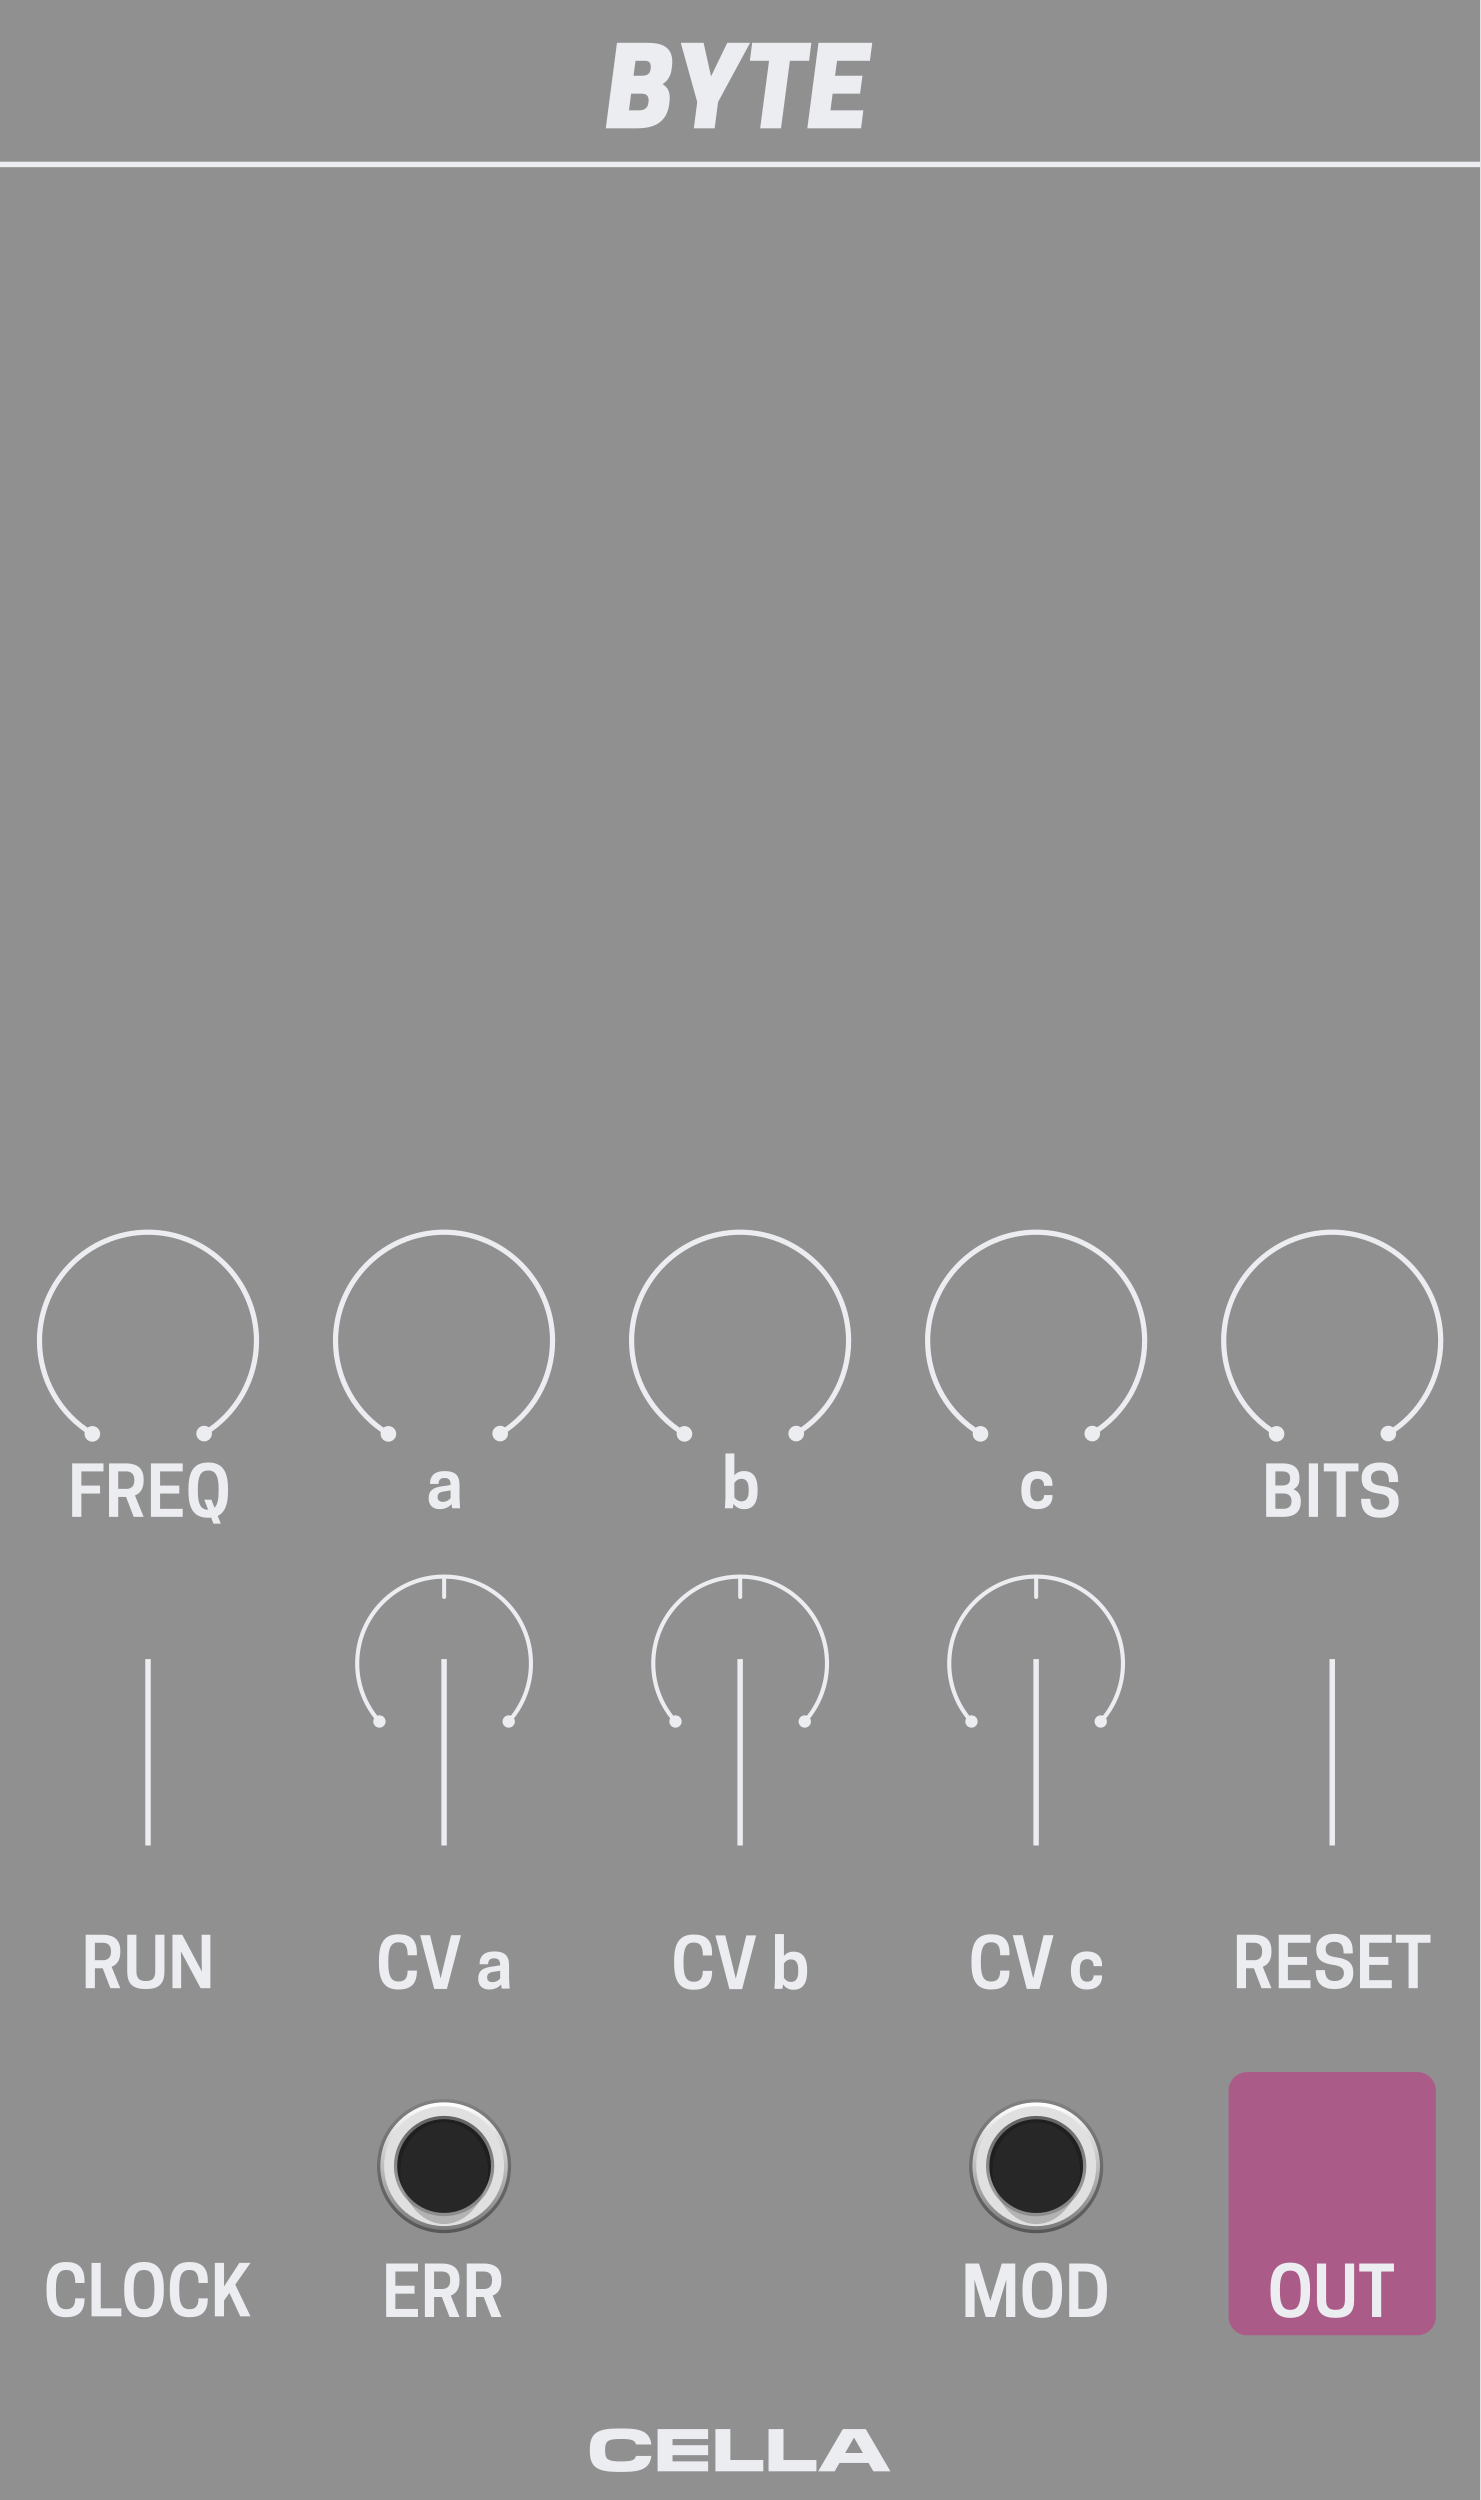
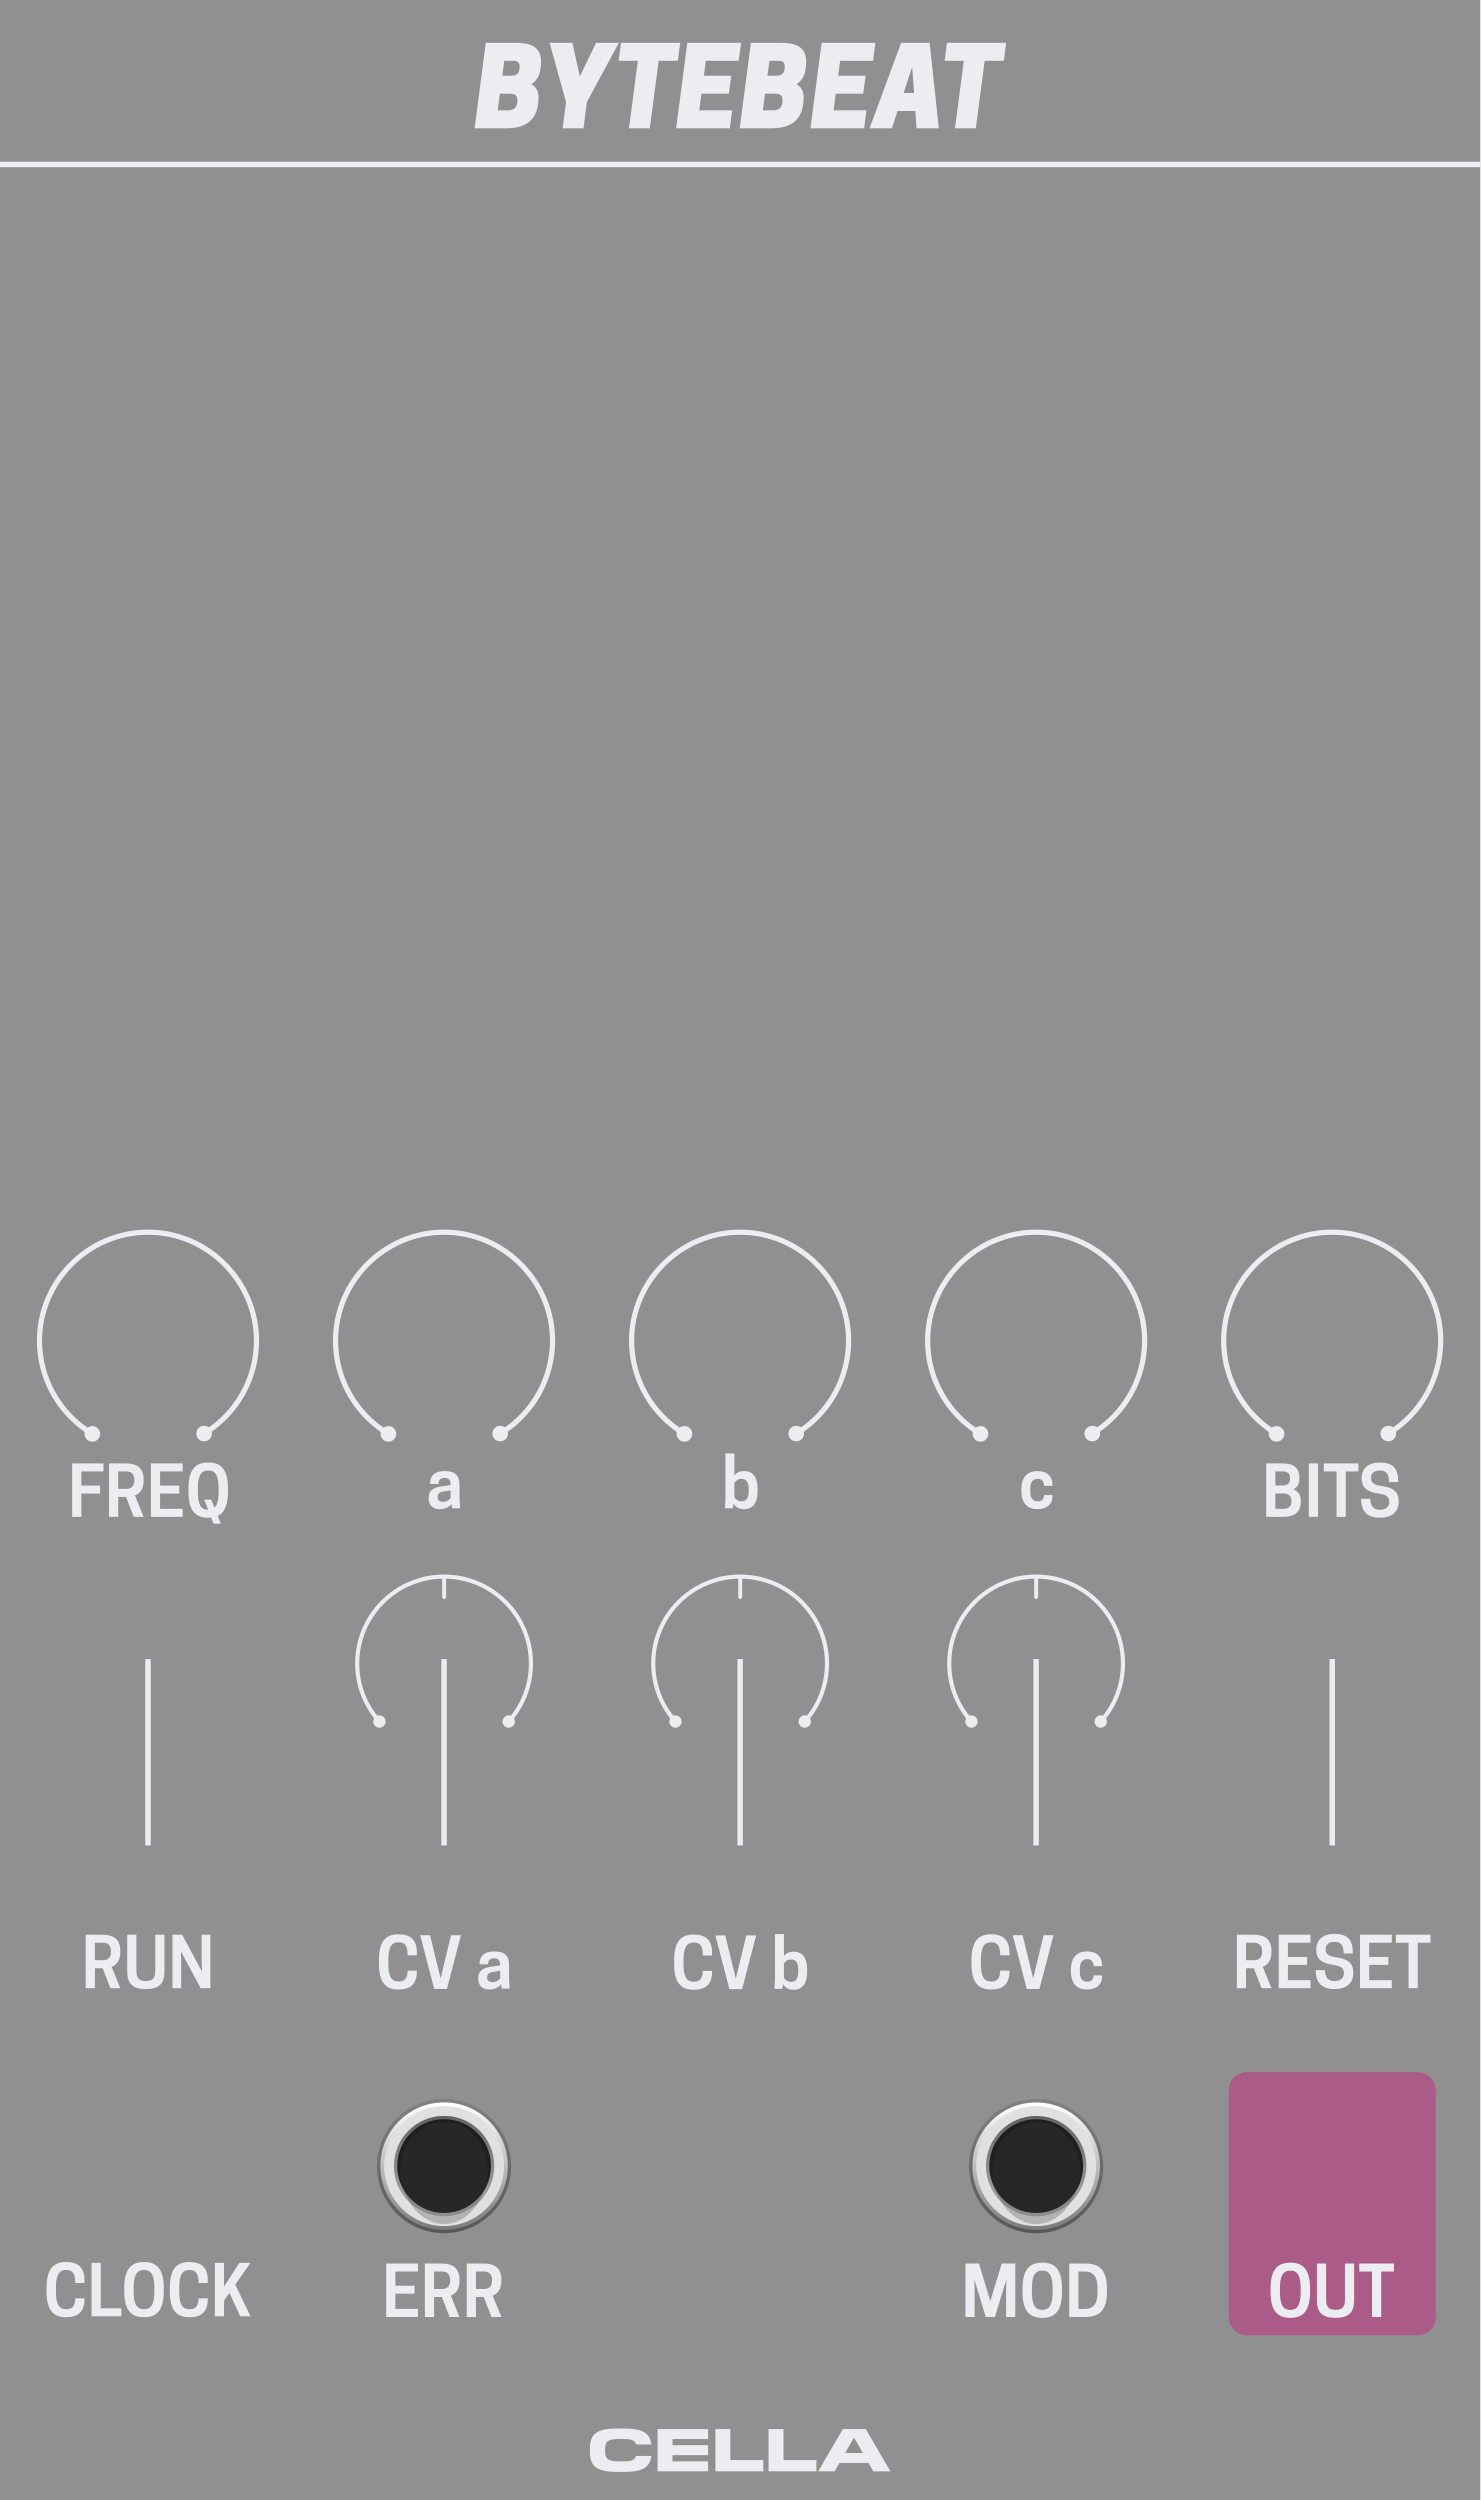
<svg xmlns="http://www.w3.org/2000/svg" width="100%" height="100%" viewBox="0 0 225 380" version="1.1" xml:space="preserve" style="fill-rule:evenodd;clip-rule:evenodd;stroke-linejoin:round;stroke-miterlimit:1.5;">
  <g id="Layer1">
    <rect x="-0" y="0" width="225" height="380" style="fill:#909090;" />
    <path d="M218.25,317.759C218.25,316.214 216.995,314.959 215.45,314.959L189.55,314.959C188.005,314.959 186.75,316.214 186.75,317.759L186.75,352.159C186.75,353.705 188.005,354.959 189.55,354.959L215.45,354.959C216.995,354.959 218.25,353.705 218.25,352.159L218.25,317.759Z" style="fill:#ab5b87;" />
    <path d="M0,25L225,25" style="fill:none;stroke:#ecedf1;stroke-width:0.83px;" />
    <path d="M196.13,352.314C198.161,352.314 199.13,351.137 199.13,348.324L199.13,347.908C199.13,345.095 198.161,343.918 196.13,343.918C194.089,343.918 193.12,345.095 193.12,347.908L193.12,348.324C193.12,351.137 194.089,352.314 196.13,352.314ZM196.078,351.095C194.943,351.095 194.547,350.158 194.547,348.324L194.547,347.908C194.547,346.074 194.943,345.137 196.078,345.137L196.172,345.137C197.307,345.137 197.703,346.074 197.703,347.908L197.703,348.324C197.703,350.158 197.307,351.095 196.172,351.095L196.078,351.095Z" style="fill:#ecedf1;fill-rule:nonzero;" />
    <path d="M203.005,352.314C205.057,352.314 205.828,351.449 205.828,349.626L205.828,344.054L204.432,344.054L204.432,349.574C204.432,350.647 204.047,351.095 203.005,351.095C201.953,351.095 201.568,350.647 201.568,349.574L201.568,344.054L200.172,344.054L200.172,349.626C200.172,351.449 200.943,352.314 203.005,352.314Z" style="fill:#ecedf1;fill-rule:nonzero;" />
    <path d="M209.943,345.272L211.88,345.272L211.88,344.054L206.609,344.054L206.609,345.272L208.547,345.272L208.547,352.179L209.943,352.179L209.943,345.272Z" style="fill:#ecedf1;fill-rule:nonzero;" />
    <path d="M58.698,344.054L58.698,352.179L63.531,352.179L63.531,350.96L60.094,350.96L60.094,348.637L63.01,348.637L63.01,347.429L60.094,347.429L60.094,345.272L63.531,345.272L63.531,344.054L58.698,344.054Z" style="fill:#ecedf1;fill-rule:nonzero;" />
    <path d="M65.979,349.147L67.167,349.147L68.333,352.179L69.844,352.179L68.521,348.929C69.26,348.637 69.844,348.001 69.844,346.699L69.844,346.491C69.844,344.429 68.396,344.054 67.125,344.054L64.583,344.054L64.583,352.179L65.979,352.179L65.979,349.147ZM65.979,347.929L65.979,345.272L67.177,345.272C67.719,345.272 68.427,345.47 68.427,346.543L68.427,346.658C68.427,347.731 67.719,347.929 67.177,347.929L65.979,347.929Z" style="fill:#ecedf1;fill-rule:nonzero;" />
    <path d="M72.344,349.147L73.531,349.147L74.698,352.179L76.208,352.179L74.885,348.929C75.625,348.637 76.208,348.001 76.208,346.699L76.208,346.491C76.208,344.429 74.76,344.054 73.49,344.054L70.948,344.054L70.948,352.179L72.344,352.179L72.344,349.147ZM72.344,347.929L72.344,345.272L73.542,345.272C74.083,345.272 74.792,345.47 74.792,346.543L74.792,346.658C74.792,347.731 74.083,347.929 73.542,347.929L72.344,347.929Z" style="fill:#ecedf1;fill-rule:nonzero;" />
    <path d="M152.969,346.481L152.927,348.158L152.927,352.179L154.323,352.179L154.323,344.054L152.271,344.054L150.531,349.762L148.802,344.054L146.75,344.054L146.75,352.179L148.146,352.179L148.146,348.158L148.104,346.481L149.833,352.179L151.229,352.179L152.969,346.481Z" style="fill:#ecedf1;fill-rule:nonzero;" />
    <path d="M158.427,352.314C160.458,352.314 161.427,351.137 161.427,348.324L161.427,347.908C161.427,345.095 160.458,343.918 158.427,343.918C156.385,343.918 155.417,345.095 155.417,347.908L155.417,348.324C155.417,351.137 156.385,352.314 158.427,352.314ZM158.375,351.095C157.24,351.095 156.844,350.158 156.844,348.324L156.844,347.908C156.844,346.074 157.24,345.137 158.375,345.137L158.469,345.137C159.604,345.137 160,346.074 160,347.908L160,348.324C160,350.158 159.604,351.095 158.469,351.095L158.375,351.095Z" style="fill:#ecedf1;fill-rule:nonzero;" />
    <path d="M168.25,348.324L168.25,347.908C168.25,345.095 167.198,344.054 164.917,344.054L162.521,344.054L162.521,352.179L164.917,352.179C167.198,352.179 168.25,351.137 168.25,348.324ZM163.917,350.96L163.917,345.272L164.833,345.272C166.281,345.272 166.823,346.074 166.823,347.908L166.823,348.324C166.823,350.158 166.281,350.96 164.833,350.96L163.917,350.96Z" style="fill:#ecedf1;fill-rule:nonzero;" />
    <path d="M68.732,229.258L69.93,229.258L69.846,227.696L69.846,225.696C69.846,224.404 69.326,223.602 67.607,223.602C65.846,223.602 65.367,224.54 65.367,225.467L65.367,225.56L66.659,225.56C66.659,225.081 66.826,224.654 67.576,224.654C68.273,224.654 68.492,224.998 68.492,225.696L68.492,225.717L67.086,225.935C66.013,226.092 65.159,226.467 65.159,227.665L65.159,227.769C65.159,228.654 65.659,229.394 66.826,229.394C67.648,229.394 68.242,229.071 68.628,228.623L68.732,229.258ZM67.294,228.279C66.742,228.279 66.513,227.946 66.513,227.602L66.513,227.519C66.513,227.092 66.763,226.821 67.336,226.727L68.492,226.54L68.492,227.706C68.315,227.946 67.93,228.279 67.294,228.279Z" style="fill:#ecedf1;fill-rule:nonzero;" />
    <path d="M111.622,220.925L110.268,220.925L110.268,227.696L110.185,229.258L111.383,229.258L111.497,228.571C111.799,229.04 112.299,229.394 113.091,229.394C114.602,229.394 115.154,228.238 115.154,226.665L115.154,226.331C115.154,224.748 114.602,223.602 113.091,223.602C112.404,223.602 111.935,223.873 111.622,224.248L111.622,220.925ZM111.622,225.415C111.789,225.154 112.133,224.779 112.706,224.779C113.477,224.779 113.799,225.363 113.799,226.331L113.799,226.665C113.799,227.633 113.477,228.206 112.706,228.206C112.133,228.206 111.789,227.842 111.622,227.581L111.622,225.415Z" style="fill:#ecedf1;fill-rule:nonzero;" />
    <path d="M156.602,226.665L156.602,226.331C156.602,225.373 156.924,224.779 157.716,224.779C158.383,224.779 158.695,225.196 158.695,225.842L159.977,225.842L159.977,225.613C159.977,224.498 159.247,223.602 157.685,223.602C155.987,223.602 155.247,224.748 155.247,226.331L155.247,226.665C155.247,228.238 155.987,229.394 157.685,229.394C159.247,229.394 159.977,228.519 159.977,227.467L159.977,227.248L158.695,227.248C158.695,227.79 158.404,228.206 157.716,228.206C156.924,228.206 156.602,227.613 156.602,226.665Z" style="fill:#ecedf1;fill-rule:nonzero;" />
    <path d="M59.023,298.417L59.023,298.001C59.023,296.167 59.398,295.23 60.555,295.23L60.648,295.23C61.638,295.23 61.961,295.907 61.961,297.198L63.367,297.198L63.367,296.844C63.367,294.865 62.43,294.011 60.565,294.011C58.534,294.011 57.596,295.188 57.596,298.001L57.596,298.417C57.596,301.23 58.534,302.407 60.565,302.407C62.43,302.407 63.367,301.553 63.367,299.636L63.367,299.532L61.961,299.532C61.961,300.553 61.596,301.188 60.648,301.188L60.555,301.188C59.388,301.188 59.023,300.251 59.023,298.417Z" style="fill:#ecedf1;fill-rule:nonzero;" />
    <path d="M67.93,302.313L70.065,294.146L68.565,294.146L66.971,300.719L65.367,294.146L63.867,294.146L66.003,302.313L67.93,302.313Z" style="fill:#ecedf1;fill-rule:nonzero;" />
    <path d="M76.263,302.271L77.461,302.271L77.378,300.709L77.378,298.709C77.378,297.417 76.857,296.615 75.138,296.615C73.378,296.615 72.898,297.553 72.898,298.48L72.898,298.573L74.19,298.573C74.19,298.094 74.357,297.667 75.107,297.667C75.805,297.667 76.023,298.011 76.023,298.709L76.023,298.73L74.617,298.948C73.544,299.105 72.69,299.48 72.69,300.678L72.69,300.782C72.69,301.667 73.19,302.407 74.357,302.407C75.18,302.407 75.773,302.084 76.159,301.636L76.263,302.271ZM74.826,301.292C74.273,301.292 74.044,300.959 74.044,300.615L74.044,300.532C74.044,300.105 74.294,299.834 74.867,299.74L76.023,299.553L76.023,300.719C75.846,300.959 75.461,301.292 74.826,301.292Z" style="fill:#ecedf1;fill-rule:nonzero;" />
    <path d="M103.893,298.454L103.893,298.037C103.893,296.204 104.268,295.266 105.424,295.266L105.518,295.266C106.508,295.266 106.831,295.943 106.831,297.235L108.237,297.235L108.237,296.881C108.237,294.902 107.299,294.047 105.435,294.047C103.404,294.047 102.466,295.224 102.466,298.037L102.466,298.454C102.466,301.266 103.404,302.443 105.435,302.443C107.299,302.443 108.237,301.589 108.237,299.672L108.237,299.568L106.831,299.568C106.831,300.589 106.466,301.224 105.518,301.224L105.424,301.224C104.258,301.224 103.893,300.287 103.893,298.454Z" style="fill:#ecedf1;fill-rule:nonzero;" />
    <path d="M112.799,302.349L114.935,294.183L113.435,294.183L111.841,300.756L110.237,294.183L108.737,294.183L110.872,302.349L112.799,302.349Z" style="fill:#ecedf1;fill-rule:nonzero;" />
    <path d="M119.154,293.974L117.799,293.974L117.799,300.745L117.716,302.308L118.914,302.308L119.029,301.62C119.331,302.089 119.831,302.443 120.622,302.443C122.133,302.443 122.685,301.287 122.685,299.714L122.685,299.381C122.685,297.797 122.133,296.652 120.622,296.652C119.935,296.652 119.466,296.922 119.154,297.297L119.154,293.974ZM119.154,298.464C119.32,298.204 119.664,297.829 120.237,297.829C121.008,297.829 121.331,298.412 121.331,299.381L121.331,299.714C121.331,300.683 121.008,301.256 120.237,301.256C119.664,301.256 119.32,300.891 119.154,300.631L119.154,298.464Z" style="fill:#ecedf1;fill-rule:nonzero;" />
    <path d="M149.091,298.417L149.091,298.001C149.091,296.167 149.466,295.23 150.622,295.23L150.716,295.23C151.706,295.23 152.029,295.907 152.029,297.198L153.435,297.198L153.435,296.844C153.435,294.865 152.497,294.011 150.633,294.011C148.602,294.011 147.664,295.188 147.664,298.001L147.664,298.417C147.664,301.23 148.602,302.407 150.633,302.407C152.497,302.407 153.435,301.553 153.435,299.636L153.435,299.532L152.029,299.532C152.029,300.553 151.664,301.188 150.716,301.188L150.622,301.188C149.456,301.188 149.091,300.251 149.091,298.417Z" style="fill:#ecedf1;fill-rule:nonzero;" />
    <path d="M157.997,302.313L160.133,294.146L158.633,294.146L157.039,300.719L155.435,294.146L153.935,294.146L156.07,302.313L157.997,302.313Z" style="fill:#ecedf1;fill-rule:nonzero;" />
    <path d="M164.133,299.678L164.133,299.344C164.133,298.386 164.456,297.792 165.247,297.792C165.914,297.792 166.227,298.209 166.227,298.855L167.508,298.855L167.508,298.626C167.508,297.511 166.779,296.615 165.216,296.615C163.518,296.615 162.779,297.761 162.779,299.344L162.779,299.678C162.779,301.251 163.518,302.407 165.216,302.407C166.779,302.407 167.508,301.532 167.508,300.48L167.508,300.261L166.227,300.261C166.227,300.803 165.935,301.219 165.247,301.219C164.456,301.219 164.133,300.626 164.133,299.678Z" style="fill:#ecedf1;fill-rule:nonzero;" />
    <path d="M14.422,299.172L15.609,299.172L16.776,302.204L18.286,302.204L16.964,298.954C17.703,298.662 18.286,298.027 18.286,296.724L18.286,296.516C18.286,294.454 16.839,294.079 15.568,294.079L13.026,294.079L13.026,302.204L14.422,302.204L14.422,299.172ZM14.422,297.954L14.422,295.297L15.62,295.297C16.161,295.297 16.87,295.495 16.87,296.568L16.87,296.683C16.87,297.756 16.161,297.954 15.62,297.954L14.422,297.954Z" style="fill:#ecedf1;fill-rule:nonzero;" />
    <path d="M22.172,302.339C24.224,302.339 24.995,301.474 24.995,299.652L24.995,294.079L23.599,294.079L23.599,299.599C23.599,300.672 23.214,301.12 22.172,301.12C21.12,301.12 20.734,300.672 20.734,299.599L20.734,294.079L19.339,294.079L19.339,299.652C19.339,301.474 20.109,302.339 22.172,302.339Z" style="fill:#ecedf1;fill-rule:nonzero;" />
    <path d="M31.974,294.079L30.651,294.079L30.651,297.964L30.693,299.683L27.693,294.079L26.214,294.079L26.214,302.204L27.536,302.204L27.536,298.318L27.495,296.599L30.495,302.204L31.974,302.204L31.974,294.079Z" style="fill:#ecedf1;fill-rule:nonzero;" />
    <path d="M189.396,299.172L190.583,299.172L191.75,302.204L193.26,302.204L191.937,298.954C192.677,298.662 193.26,298.027 193.26,296.724L193.26,296.516C193.26,294.454 191.812,294.079 190.542,294.079L188,294.079L188,302.204L189.396,302.204L189.396,299.172ZM189.396,297.954L189.396,295.297L190.594,295.297C191.135,295.297 191.844,295.495 191.844,296.568L191.844,296.683C191.844,297.756 191.135,297.954 190.594,297.954L189.396,297.954Z" style="fill:#ecedf1;fill-rule:nonzero;" />
    <path d="M194.365,294.079L194.365,302.204L199.198,302.204L199.198,300.985L195.76,300.985L195.76,298.662L198.677,298.662L198.677,297.454L195.76,297.454L195.76,295.297L199.198,295.297L199.198,294.079L194.365,294.079Z" style="fill:#ecedf1;fill-rule:nonzero;" />
    <path d="M202.635,298.662C203.875,298.829 204.271,299.204 204.271,299.912L204.271,299.974C204.271,300.652 203.771,301.12 202.896,301.12L202.802,301.12C201.927,301.12 201.396,300.62 201.396,299.464L200,299.464L200,299.568C200,301.433 200.99,302.339 202.854,302.339C204.667,302.339 205.698,301.443 205.698,299.922L205.698,299.808C205.698,298.381 204.854,297.745 203.083,297.506C201.802,297.329 201.5,296.954 201.5,296.287L201.5,296.224C201.5,295.589 202,295.162 202.771,295.162L202.865,295.162C203.833,295.162 204.229,295.704 204.229,296.922L205.625,296.922L205.625,296.683C205.625,294.849 204.781,293.943 202.854,293.943C201.094,293.943 200.073,294.86 200.073,296.297L200.073,296.402C200.073,297.745 200.865,298.422 202.635,298.662Z" style="fill:#ecedf1;fill-rule:nonzero;" />
    <path d="M206.719,294.079L206.719,302.204L211.552,302.204L211.552,300.985L208.115,300.985L208.115,298.662L211.031,298.662L211.031,297.454L208.115,297.454L208.115,295.297L211.552,295.297L211.552,294.079L206.719,294.079Z" style="fill:#ecedf1;fill-rule:nonzero;" />
    <path d="M215.5,295.297L217.437,295.297L217.437,294.079L212.167,294.079L212.167,295.297L214.104,295.297L214.104,302.204L215.5,302.204L215.5,295.297Z" style="fill:#ecedf1;fill-rule:nonzero;" />
    <path d="M8.5,348.23L8.5,347.813C8.5,345.98 8.875,345.042 10.031,345.042L10.125,345.042C11.115,345.042 11.438,345.719 11.438,347.011L12.844,347.011L12.844,346.657C12.844,344.678 11.906,343.824 10.042,343.824C8.01,343.824 7.073,345.001 7.073,347.813L7.073,348.23C7.073,351.042 8.01,352.219 10.042,352.219C11.906,352.219 12.844,351.365 12.844,349.449L12.844,349.344L11.438,349.344C11.438,350.365 11.073,351.001 10.125,351.001L10.031,351.001C8.865,351.001 8.5,350.063 8.5,348.23Z" style="fill:#ecedf1;fill-rule:nonzero;" />
    <path d="M18.448,352.084L18.448,350.865L15.313,350.865L15.313,343.959L13.917,343.959L13.917,352.084L18.448,352.084Z" style="fill:#ecedf1;fill-rule:nonzero;" />
    <path d="M21.896,352.219C23.927,352.219 24.896,351.042 24.896,348.23L24.896,347.813C24.896,345.001 23.927,343.824 21.896,343.824C19.854,343.824 18.885,345.001 18.885,347.813L18.885,348.23C18.885,351.042 19.854,352.219 21.896,352.219ZM21.844,351.001C20.708,351.001 20.313,350.063 20.313,348.23L20.313,347.813C20.313,345.98 20.708,345.042 21.844,345.042L21.938,345.042C23.073,345.042 23.469,345.98 23.469,347.813L23.469,348.23C23.469,350.063 23.073,351.001 21.938,351.001L21.844,351.001Z" style="fill:#ecedf1;fill-rule:nonzero;" />
    <path d="M27.24,348.23L27.24,347.813C27.24,345.98 27.615,345.042 28.771,345.042L28.865,345.042C29.854,345.042 30.177,345.719 30.177,347.011L31.583,347.011L31.583,346.657C31.583,344.678 30.646,343.824 28.781,343.824C26.75,343.824 25.813,345.001 25.813,347.813L25.813,348.23C25.813,351.042 26.75,352.219 28.781,352.219C30.646,352.219 31.583,351.365 31.583,349.449L31.583,349.344L30.177,349.344C30.177,350.365 29.813,351.001 28.865,351.001L28.771,351.001C27.604,351.001 27.24,350.063 27.24,348.23Z" style="fill:#ecedf1;fill-rule:nonzero;" />
    <path d="M34.052,343.959L32.656,343.959L32.656,352.084L34.052,352.084L34.052,349.688L34.875,348.521L36.521,352.084L38.073,352.084L35.76,347.261L38.073,343.959L36.385,343.959L34.052,347.553L34.052,343.959Z" style="fill:#ecedf1;fill-rule:nonzero;" />
-     <path d="M93.779,6.507L92.079,19.507L96.746,19.507C98.812,19.507 101.412,19.04 101.746,15.64L101.779,15.307C101.912,13.973 101.479,13.24 100.712,12.79C101.412,12.34 101.929,11.657 102.079,10.557L102.129,10.19C102.579,6.923 100.346,6.507 98.362,6.507L93.779,6.507ZM97.512,14.24C98.029,14.24 98.679,14.39 98.579,15.407L98.562,15.59C98.462,16.607 97.696,16.773 97.179,16.773L95.596,16.773L95.929,14.24L97.512,14.24ZM97.962,9.24C98.462,9.24 98.996,9.373 98.912,10.29L98.896,10.473C98.812,11.373 98.129,11.507 97.662,11.507L96.296,11.507L96.596,9.24L97.962,9.24Z" style="fill:#ecedf1;fill-rule:nonzero;" />
-     <path d="M109.146,15.507L114.012,6.507L110.546,6.507L108.079,11.607L106.946,6.507L103.479,6.507L105.979,15.507L105.462,19.507L108.629,19.507L109.146,15.507Z" style="fill:#ecedf1;fill-rule:nonzero;" />
-     <path d="M120.062,9.24L122.979,9.24L123.329,6.507L114.329,6.507L113.979,9.24L116.896,9.24L115.546,19.507L118.712,19.507L120.062,9.24Z" style="fill:#ecedf1;fill-rule:nonzero;" />
-     <path d="M124.412,6.507L122.712,19.507L130.879,19.507L131.229,16.773L126.229,16.773L126.562,14.24L130.729,14.24L131.096,11.507L126.929,11.507L127.229,9.24L132.229,9.24L132.579,6.507L124.412,6.507Z" style="fill:#ecedf1;fill-rule:nonzero;" />
+     <path d="M73.837,6.507L72.137,19.507L76.804,19.507C78.871,19.507 81.471,19.04 81.804,15.64L81.837,15.307C81.971,13.973 81.537,13.24 80.771,12.79C81.471,12.34 81.987,11.657 82.137,10.557L82.187,10.19C82.637,6.923 80.404,6.507 78.421,6.507L73.837,6.507ZM77.571,14.24C78.087,14.24 78.737,14.39 78.637,15.407L78.621,15.59C78.521,16.607 77.754,16.773 77.237,16.773L75.654,16.773L75.987,14.24L77.571,14.24ZM78.021,9.24C78.521,9.24 79.054,9.373 78.971,10.29L78.954,10.473C78.871,11.373 78.187,11.507 77.721,11.507L76.354,11.507L76.654,9.24L78.021,9.24Z" style="fill:#ecedf1;fill-rule:nonzero;" />
+     <path d="M89.204,15.507L94.071,6.507L90.604,6.507L88.137,11.607L87.004,6.507L83.537,6.507L86.037,15.507L85.521,19.507L88.687,19.507L89.204,15.507Z" style="fill:#ecedf1;fill-rule:nonzero;" />
+     <path d="M100.121,9.24L103.037,9.24L103.387,6.507L94.387,6.507L94.037,9.24L96.954,9.24L95.604,19.507L98.771,19.507L100.121,9.24Z" style="fill:#ecedf1;fill-rule:nonzero;" />
+     <path d="M104.471,6.507L102.771,19.507L110.937,19.507L111.287,16.773L106.287,16.773L106.621,14.24L110.787,14.24L111.154,11.507L106.987,11.507L107.287,9.24L112.287,9.24L112.637,6.507L104.471,6.507Z" style="fill:#ecedf1;fill-rule:nonzero;" />
+     <path d="M114.137,6.507L112.437,19.507L117.104,19.507C119.171,19.507 121.771,19.04 122.104,15.64L122.137,15.307C122.271,13.973 121.837,13.24 121.071,12.79C121.771,12.34 122.287,11.657 122.437,10.557L122.487,10.19C122.937,6.923 120.704,6.507 118.721,6.507L114.137,6.507ZM117.871,14.24C118.387,14.24 119.037,14.39 118.937,15.407L118.921,15.59C118.821,16.607 118.054,16.773 117.537,16.773L115.954,16.773L116.287,14.24L117.871,14.24ZM118.321,9.24C118.821,9.24 119.354,9.373 119.271,10.29L119.254,10.473C119.171,11.373 118.487,11.507 118.021,11.507L116.654,11.507L116.954,9.24L118.321,9.24Z" style="fill:#ecedf1;fill-rule:nonzero;" />
+     <path d="M124.887,6.507L123.187,19.507L131.354,19.507L131.704,16.773L126.704,16.773L127.037,14.24L131.204,14.24L131.571,11.507L127.404,11.507L127.704,9.24L132.704,9.24L133.054,6.507L124.887,6.507Z" style="fill:#ecedf1;fill-rule:nonzero;" />
+     <path d="M136.971,6.507L132.171,19.507L135.571,19.507L136.421,16.873L139.121,16.873L139.321,19.507L142.704,19.507L141.304,6.507L136.971,6.507ZM138.654,10.173L138.937,14.14L137.337,14.14L138.654,10.173Z" style="fill:#ecedf1;fill-rule:nonzero;" />
+     <path d="M149.671,9.24L152.587,9.24L152.937,6.507L143.937,6.507L143.587,9.24L146.504,9.24L145.154,19.507L148.321,19.507L149.671,9.24Z" style="fill:#ecedf1;fill-rule:nonzero;" />
    <path d="M10.969,222.435L10.969,230.56L12.365,230.56L12.365,227.019L15.208,227.019L15.208,225.81L12.365,225.81L12.365,223.654L15.729,223.654L15.729,222.435L10.969,222.435Z" style="fill:#ecedf1;fill-rule:nonzero;" />
    <path d="M17.969,227.529L19.156,227.529L20.323,230.56L21.833,230.56L20.51,227.31C21.25,227.019 21.833,226.383 21.833,225.081L21.833,224.873C21.833,222.81 20.385,222.435 19.115,222.435L16.573,222.435L16.573,230.56L17.969,230.56L17.969,227.529ZM17.969,226.31L17.969,223.654L19.167,223.654C19.708,223.654 20.417,223.852 20.417,224.925L20.417,225.04C20.417,226.113 19.708,226.31 19.167,226.31L17.969,226.31Z" style="fill:#ecedf1;fill-rule:nonzero;" />
    <path d="M22.937,222.435L22.937,230.56L27.771,230.56L27.771,229.342L24.333,229.342L24.333,227.019L27.25,227.019L27.25,225.81L24.333,225.81L24.333,223.654L27.771,223.654L27.771,222.435L22.937,222.435Z" style="fill:#ecedf1;fill-rule:nonzero;" />
    <path d="M31.656,230.696C31.802,230.696 31.948,230.685 32.094,230.675L32.448,231.602L33.562,231.602L33.094,230.425C34.146,229.925 34.656,228.748 34.656,226.706L34.656,226.29C34.656,223.477 33.687,222.3 31.656,222.3C29.615,222.3 28.646,223.477 28.646,226.29L28.646,226.706C28.646,229.519 29.615,230.696 31.656,230.696ZM32.125,227.946L31.052,227.946L31.635,229.477L31.604,229.477C30.469,229.477 30.073,228.54 30.073,226.706L30.073,226.29C30.073,224.456 30.469,223.519 31.604,223.519L31.698,223.519C32.833,223.519 33.229,224.456 33.229,226.29L33.229,226.706C33.229,227.925 33.052,228.748 32.604,229.165L32.125,227.946Z" style="fill:#ecedf1;fill-rule:nonzero;" />
    <path d="M192.458,222.435L192.458,230.56L195.052,230.56C196.385,230.56 197.719,230.123 197.719,228.279L197.719,228.071C197.719,227.144 197.24,226.644 196.604,226.373C197.135,226.102 197.51,225.633 197.51,224.831L197.51,224.623C197.51,222.842 196.24,222.435 194.948,222.435L192.458,222.435ZM195.104,227.008C195.708,227.008 196.302,227.279 196.302,228.123L196.302,228.238C196.302,229.071 195.708,229.342 195.104,229.342L193.854,229.342L193.854,227.008L195.104,227.008ZM194.948,223.654C195.531,223.654 196.094,223.873 196.094,224.654L196.094,224.79C196.094,225.571 195.531,225.79 194.948,225.79L193.854,225.79L193.854,223.654L194.948,223.654Z" style="fill:#ecedf1;fill-rule:nonzero;" />
    <rect x="198.938" y="222.435" width="1.396" height="8.125" style="fill:#ecedf1;fill-rule:nonzero;" />
    <path d="M204.552,223.654L206.49,223.654L206.49,222.435L201.219,222.435L201.219,223.654L203.156,223.654L203.156,230.56L204.552,230.56L204.552,223.654Z" style="fill:#ecedf1;fill-rule:nonzero;" />
    <path d="M209.531,227.019C210.771,227.185 211.167,227.56 211.167,228.269L211.167,228.331C211.167,229.008 210.667,229.477 209.792,229.477L209.698,229.477C208.823,229.477 208.292,228.977 208.292,227.821L206.896,227.821L206.896,227.925C206.896,229.79 207.885,230.696 209.75,230.696C211.563,230.696 212.594,229.8 212.594,228.279L212.594,228.165C212.594,226.738 211.75,226.102 209.979,225.863C208.698,225.685 208.396,225.31 208.396,224.644L208.396,224.581C208.396,223.946 208.896,223.519 209.667,223.519L209.76,223.519C210.729,223.519 211.125,224.06 211.125,225.279L212.521,225.279L212.521,225.04C212.521,223.206 211.677,222.3 209.75,222.3C207.99,222.3 206.969,223.217 206.969,224.654L206.969,224.758C206.969,226.102 207.76,226.779 209.531,227.019Z" style="fill:#ecedf1;fill-rule:nonzero;" />
    <path d="M94.827,375.731C97.577,375.731 98.787,375.117 99.007,373.302L96.678,373.302C96.477,373.953 96.046,374.136 94.46,374.136L94.24,374.136C92.297,374.136 91.976,373.724 91.976,372.541L91.976,372.33C91.976,371.13 92.297,370.726 94.24,370.726L94.46,370.726C96.046,370.726 96.477,370.91 96.678,371.56L99.007,371.56C98.787,369.745 97.577,369.131 94.827,369.131L93.873,369.131C90.821,369.131 89.657,369.874 89.657,372.23L89.657,372.633C89.657,374.989 90.821,375.731 93.873,375.731L94.827,375.731Z" style="fill:#ecedf1;fill-rule:nonzero;" />
    <path d="M107.633,374.127L102.224,374.127L102.224,373.183L107.633,373.183L107.633,371.67L102.224,371.67L102.224,370.735L107.633,370.735L107.633,369.223L99.951,369.223L99.951,375.64L107.633,375.64L107.633,374.127Z" style="fill:#ecedf1;fill-rule:nonzero;" />
    <path d="M116.02,373.925L111.015,373.925L111.015,369.223L108.742,369.223L108.742,375.64L116.02,375.64L116.02,373.925Z" style="fill:#ecedf1;fill-rule:nonzero;" />
    <path d="M124.096,373.925L119.091,373.925L119.091,369.223L116.818,369.223L116.818,375.64L124.096,375.64L124.096,373.925Z" style="fill:#ecedf1;fill-rule:nonzero;" />
    <path d="M131.594,369.223L128.111,369.223L124.362,375.64L126.873,375.64L127.598,374.365L132.016,374.365L132.749,375.64L135.343,375.64L131.594,369.223ZM129.853,370.58L131.154,372.853L128.459,372.853L129.77,370.58L129.853,370.58Z" style="fill:#ecedf1;fill-rule:nonzero;" />
    <g id="CTR">
      <circle id="Base" cx="157.504" cy="203.79" r="16.496" style="fill:none;" />
      <path id="path89" d="M165.412,216.887C164.851,217.226 164.671,217.956 165.01,218.517C165.349,219.078 166.08,219.258 166.641,218.919C167.202,218.58 167.382,217.85 167.043,217.289C166.704,216.728 165.973,216.548 165.412,216.887Z" style="fill:#ecedf1;fill-rule:nonzero;" />
      <path d="M149.645,216.929C150.208,217.265 150.392,217.994 150.056,218.557C149.72,219.12 148.99,219.304 148.427,218.968C147.865,218.632 147.681,217.902 148.017,217.339C148.353,216.777 149.082,216.593 149.645,216.929Z" style="fill:#ecedf1;fill-rule:nonzero;" />
      <path d="M166.027,217.903C170.962,214.919 173.988,209.555 173.988,203.788C173.988,194.74 166.542,187.294 157.494,187.294C148.446,187.294 141,194.74 141,203.788C141,209.586 144.058,214.975 149.036,217.948" style="fill:none;fill-rule:nonzero;stroke:#ecedf1;stroke-width:0.79px;stroke-linecap:round;stroke-miterlimit:4;" />
    </g>
    <g id="CTR1">
      <circle id="Base1" cx="202.504" cy="203.79" r="16.496" style="fill:none;" />
      <path id="path891" d="M210.412,216.887C209.851,217.226 209.671,217.956 210.01,218.517C210.349,219.078 211.08,219.258 211.641,218.919C212.202,218.58 212.382,217.85 212.043,217.289C211.704,216.728 210.973,216.548 210.412,216.887Z" style="fill:#ecedf1;fill-rule:nonzero;" />
      <path d="M194.645,216.929C195.208,217.265 195.392,217.994 195.056,218.557C194.72,219.12 193.99,219.304 193.427,218.968C192.865,218.632 192.681,217.902 193.017,217.339C193.353,216.777 194.082,216.593 194.645,216.929Z" style="fill:#ecedf1;fill-rule:nonzero;" />
      <path d="M211.027,217.903C215.962,214.919 218.988,209.555 218.988,203.788C218.988,194.74 211.542,187.294 202.494,187.294C193.446,187.294 186,194.74 186,203.788C186,209.586 189.058,214.975 194.036,217.948" style="fill:none;fill-rule:nonzero;stroke:#ecedf1;stroke-width:0.79px;stroke-linecap:round;stroke-miterlimit:4;" />
    </g>
    <g id="CTR2">
      <circle id="Base2" cx="112.504" cy="203.79" r="16.496" style="fill:none;" />
      <path id="path892" d="M120.412,216.887C119.851,217.226 119.671,217.956 120.01,218.517C120.349,219.078 121.08,219.258 121.641,218.919C122.202,218.58 122.382,217.85 122.043,217.289C121.704,216.728 120.973,216.548 120.412,216.887Z" style="fill:#ecedf1;fill-rule:nonzero;" />
      <path d="M104.645,216.929C105.208,217.265 105.392,217.994 105.056,218.557C104.72,219.12 103.99,219.304 103.427,218.968C102.865,218.632 102.681,217.902 103.017,217.339C103.353,216.777 104.082,216.593 104.645,216.929Z" style="fill:#ecedf1;fill-rule:nonzero;" />
      <path d="M121.027,217.903C125.962,214.919 128.988,209.555 128.988,203.788C128.988,194.74 121.542,187.294 112.494,187.294C103.446,187.294 96,194.74 96,203.788C96,209.586 99.058,214.975 104.036,217.948" style="fill:none;fill-rule:nonzero;stroke:#ecedf1;stroke-width:0.79px;stroke-linecap:round;stroke-miterlimit:4;" />
    </g>
    <g id="CTR3">
      <circle id="Base3" cx="67.504" cy="203.79" r="16.496" style="fill:none;" />
      <path id="path893" d="M75.412,216.887C74.851,217.226 74.671,217.956 75.01,218.517C75.349,219.078 76.08,219.258 76.641,218.919C77.202,218.58 77.382,217.85 77.043,217.289C76.704,216.728 75.973,216.548 75.412,216.887Z" style="fill:#ecedf1;fill-rule:nonzero;" />
      <path d="M59.645,216.929C60.208,217.265 60.392,217.994 60.056,218.557C59.72,219.12 58.99,219.304 58.427,218.968C57.865,218.632 57.681,217.902 58.017,217.339C58.353,216.777 59.082,216.593 59.645,216.929Z" style="fill:#ecedf1;fill-rule:nonzero;" />
      <path d="M76.027,217.903C80.962,214.919 83.988,209.555 83.988,203.788C83.988,194.74 76.542,187.294 67.494,187.294C58.446,187.294 51,194.74 51,203.788C51,209.586 54.058,214.975 59.036,217.948" style="fill:none;fill-rule:nonzero;stroke:#ecedf1;stroke-width:0.79px;stroke-linecap:round;stroke-miterlimit:4;" />
    </g>
    <g id="CTR4">
      <circle id="Base4" cx="22.504" cy="203.79" r="16.496" style="fill:none;" />
      <path id="path894" d="M30.412,216.887C29.851,217.226 29.671,217.956 30.01,218.517C30.349,219.078 31.08,219.258 31.641,218.919C32.202,218.58 32.382,217.85 32.043,217.289C31.704,216.728 30.973,216.548 30.412,216.887Z" style="fill:#ecedf1;fill-rule:nonzero;" />
      <path d="M14.645,216.929C15.208,217.265 15.392,217.994 15.056,218.557C14.72,219.12 13.99,219.304 13.427,218.968C12.865,218.632 12.681,217.902 13.017,217.339C13.353,216.777 14.082,216.593 14.645,216.929Z" style="fill:#ecedf1;fill-rule:nonzero;" />
      <path d="M31.027,217.903C35.962,214.919 38.988,209.555 38.988,203.788C38.988,194.74 31.542,187.294 22.494,187.294C13.446,187.294 6,194.74 6,203.788C6,209.586 9.058,214.975 14.036,217.948" style="fill:none;fill-rule:nonzero;stroke:#ecedf1;stroke-width:0.79px;stroke-linecap:round;stroke-miterlimit:4;" />
    </g>
    <g id="SMCTR">
      <path d="M157.488,280.1L157.488,252.593" style="fill:none;stroke:#ecedf1;stroke-width:0.83px;stroke-linecap:square;" />
      <path id="line87" d="M157.497,242.74L157.497,240.008" style="fill:none;fill-rule:nonzero;stroke:#ecedf1;stroke-width:0.61px;stroke-linecap:round;stroke-miterlimit:4;" />
      <path d="M146.967,262.295C147.313,262.68 147.906,262.712 148.291,262.366C148.676,262.02 148.707,261.427 148.361,261.042C148.016,260.657 147.422,260.626 147.038,260.972C146.653,261.317 146.621,261.911 146.967,262.295Z" style="fill:#ecedf1;" />
      <path d="M168.009,262.295C167.663,262.68 167.069,262.712 166.685,262.366C166.3,262.02 166.268,261.427 166.614,261.042C166.96,260.657 167.553,260.626 167.938,260.972C168.323,261.317 168.354,261.911 168.009,262.295Z" style="fill:#ecedf1;" />
      <path d="M147.664,261.669C145.562,259.33 144.283,256.237 144.283,252.848C144.283,245.56 150.2,239.643 157.488,239.643C164.776,239.643 170.693,245.56 170.693,252.848C170.693,256.237 169.413,259.33 167.311,261.669" style="fill:none;stroke:#ecedf1;stroke-width:0.63px;stroke-linecap:square;" />
    </g>
    <g id="SMCTR1">
      <path d="M67.5,280.1L67.5,252.593" style="fill:none;stroke:#ecedf1;stroke-width:0.83px;stroke-linecap:square;" />
      <path id="line871" d="M67.509,242.74L67.509,240.008" style="fill:none;fill-rule:nonzero;stroke:#ecedf1;stroke-width:0.61px;stroke-linecap:round;stroke-miterlimit:4;" />
      <path d="M56.979,262.295C57.325,262.68 57.918,262.712 58.303,262.366C58.688,262.02 58.72,261.427 58.374,261.042C58.028,260.657 57.435,260.626 57.05,260.972C56.665,261.317 56.633,261.911 56.979,262.295Z" style="fill:#ecedf1;" />
      <path d="M78.021,262.295C77.675,262.68 77.082,262.712 76.697,262.366C76.312,262.02 76.28,261.427 76.626,261.042C76.972,260.657 77.565,260.626 77.95,260.972C78.335,261.317 78.367,261.911 78.021,262.295Z" style="fill:#ecedf1;" />
      <path d="M57.676,261.669C55.575,259.33 54.295,256.237 54.295,252.848C54.295,245.56 60.212,239.643 67.5,239.643C74.788,239.643 80.705,245.56 80.705,252.848C80.705,256.237 79.425,259.33 77.324,261.669" style="fill:none;stroke:#ecedf1;stroke-width:0.63px;stroke-linecap:square;" />
    </g>
    <path d="M22.5,280.1L22.5,252.593" style="fill:none;stroke:#ecedf1;stroke-width:0.83px;stroke-linecap:square;" />
    <path d="M202.5,280.1L202.5,252.593" style="fill:none;stroke:#ecedf1;stroke-width:0.83px;stroke-linecap:square;" />
    <g id="SMCTR2">
      <path d="M112.5,280.1L112.5,252.593" style="fill:none;stroke:#ecedf1;stroke-width:0.83px;stroke-linecap:square;" />
      <path id="line872" d="M112.509,242.74L112.509,240.008" style="fill:none;fill-rule:nonzero;stroke:#ecedf1;stroke-width:0.61px;stroke-linecap:round;stroke-miterlimit:4;" />
      <path d="M101.979,262.295C102.325,262.68 102.918,262.712 103.303,262.366C103.688,262.02 103.72,261.427 103.374,261.042C103.028,260.657 102.435,260.626 102.05,260.972C101.665,261.317 101.633,261.911 101.979,262.295Z" style="fill:#ecedf1;" />
      <path d="M123.021,262.295C122.675,262.68 122.082,262.712 121.697,262.366C121.312,262.02 121.28,261.427 121.626,261.042C121.972,260.657 122.565,260.626 122.95,260.972C123.335,261.317 123.367,261.911 123.021,262.295Z" style="fill:#ecedf1;" />
      <path d="M102.676,261.669C100.575,259.33 99.295,256.237 99.295,252.848C99.295,245.56 105.212,239.643 112.5,239.643C119.788,239.643 125.705,245.56 125.705,252.848C125.705,256.237 124.425,259.33 122.324,261.669" style="fill:none;stroke:#ecedf1;stroke-width:0.63px;stroke-linecap:square;" />
    </g>
    <g id="Port-Smaller">
      <g id="g200">
        <g id="g145">
          <path id="path143" d="M67.5,339.44C61.876,339.44 57.3,334.864 57.3,329.24C57.3,323.616 61.876,319.04 67.5,319.04C73.125,319.04 77.7,323.616 77.7,329.24C77.7,334.864 73.125,339.44 67.5,339.44Z" style="fill:url(#_Linear1);fill-rule:nonzero;" />
        </g>
        <circle id="circle152" cx="67.5" cy="329.25" r="9.689" style="fill:url(#_Linear2);" />
        <circle id="circle154" cx="67.5" cy="329.25" r="9.114" style="fill:#e0e0e0;" />
        <circle id="circle168" cx="67.5" cy="329.24" r="7.626" style="fill:url(#_Linear3);" />
        <circle id="circle170" cx="67.5" cy="329.24" r="7.127" style="fill:#1f1f1f;" />
        <path id="path172" d="M67.5,322.58C71.177,322.58 74.158,325.881 74.158,329.953C74.158,334.024 71.177,338.058 67.5,338.058C63.823,338.058 60.843,334.024 60.843,329.953C60.843,325.881 63.823,322.58 67.5,322.58Z" style="fill:#404040;fill-opacity:0.28;fill-rule:nonzero;" />
      </g>
    </g>
    <g id="Port-Smaller1">
      <g id="g2001">
        <g id="g1451">
          <path id="path1431" d="M157.5,339.45C151.876,339.45 147.3,334.874 147.3,329.25C147.3,323.626 151.876,319.05 157.5,319.05C163.125,319.05 167.7,323.626 167.7,329.25C167.7,334.874 163.125,339.45 157.5,339.45Z" style="fill:url(#_Linear4);fill-rule:nonzero;" />
        </g>
        <circle id="circle1521" cx="157.5" cy="329.26" r="9.689" style="fill:url(#_Linear5);" />
        <circle id="circle1541" cx="157.5" cy="329.26" r="9.114" style="fill:#e0e0e0;" />
        <circle id="circle1681" cx="157.5" cy="329.25" r="7.626" style="fill:url(#_Linear6);" />
        <circle id="circle1701" cx="157.5" cy="329.25" r="7.127" style="fill:#1f1f1f;" />
        <path id="path1721" d="M157.5,322.59C161.177,322.59 164.158,325.891 164.158,329.963C164.158,334.034 161.177,338.068 157.5,338.068C153.823,338.068 150.843,334.034 150.843,329.963C150.843,325.891 153.823,322.59 157.5,322.59Z" style="fill:#404040;fill-opacity:0.28;fill-rule:nonzero;" />
      </g>
    </g>
  </g>
  <defs>
    <linearGradient id="_Linear1" x1="0" y1="0" x2="1" y2="0" gradientUnits="userSpaceOnUse" gradientTransform="matrix(1.24911e-15,20.3996,-20.3996,1.24911e-15,67.5001,319.04)">
      <stop offset="0" style="stop-color:#828181;stop-opacity:1" />
      <stop offset="1" style="stop-color:#575757;stop-opacity:1" />
    </linearGradient>
    <linearGradient id="_Linear2" x1="0" y1="0" x2="1" y2="0" gradientUnits="userSpaceOnUse" gradientTransform="matrix(1.18659e-15,19.3784,-19.3784,1.18659e-15,67.5002,319.561)">
      <stop offset="0" style="stop-color:#fff;stop-opacity:1" />
      <stop offset="0.01" style="stop-color:#fff;stop-opacity:1" />
      <stop offset="1" style="stop-color:#7a7a7a;stop-opacity:1" />
    </linearGradient>
    <linearGradient id="_Linear3" x1="0" y1="0" x2="1" y2="0" gradientUnits="userSpaceOnUse" gradientTransform="matrix(9.33928e-16,-15.2522,15.2522,9.33928e-16,67.5003,336.866)">
      <stop offset="0" style="stop-color:#b0aeae;stop-opacity:1" />
      <stop offset="1" style="stop-color:#616161;stop-opacity:1" />
    </linearGradient>
    <linearGradient id="_Linear4" x1="0" y1="0" x2="1" y2="0" gradientUnits="userSpaceOnUse" gradientTransform="matrix(1.24911e-15,20.3996,-20.3996,1.24911e-15,157.5,319.05)">
      <stop offset="0" style="stop-color:#828181;stop-opacity:1" />
      <stop offset="1" style="stop-color:#575757;stop-opacity:1" />
    </linearGradient>
    <linearGradient id="_Linear5" x1="0" y1="0" x2="1" y2="0" gradientUnits="userSpaceOnUse" gradientTransform="matrix(1.18659e-15,19.3784,-19.3784,1.18659e-15,157.5,319.571)">
      <stop offset="0" style="stop-color:#fff;stop-opacity:1" />
      <stop offset="0.01" style="stop-color:#fff;stop-opacity:1" />
      <stop offset="1" style="stop-color:#7a7a7a;stop-opacity:1" />
    </linearGradient>
    <linearGradient id="_Linear6" x1="0" y1="0" x2="1" y2="0" gradientUnits="userSpaceOnUse" gradientTransform="matrix(9.33928e-16,-15.2522,15.2522,9.33928e-16,157.5,336.876)">
      <stop offset="0" style="stop-color:#b0aeae;stop-opacity:1" />
      <stop offset="1" style="stop-color:#616161;stop-opacity:1" />
    </linearGradient>
  </defs>
</svg>
